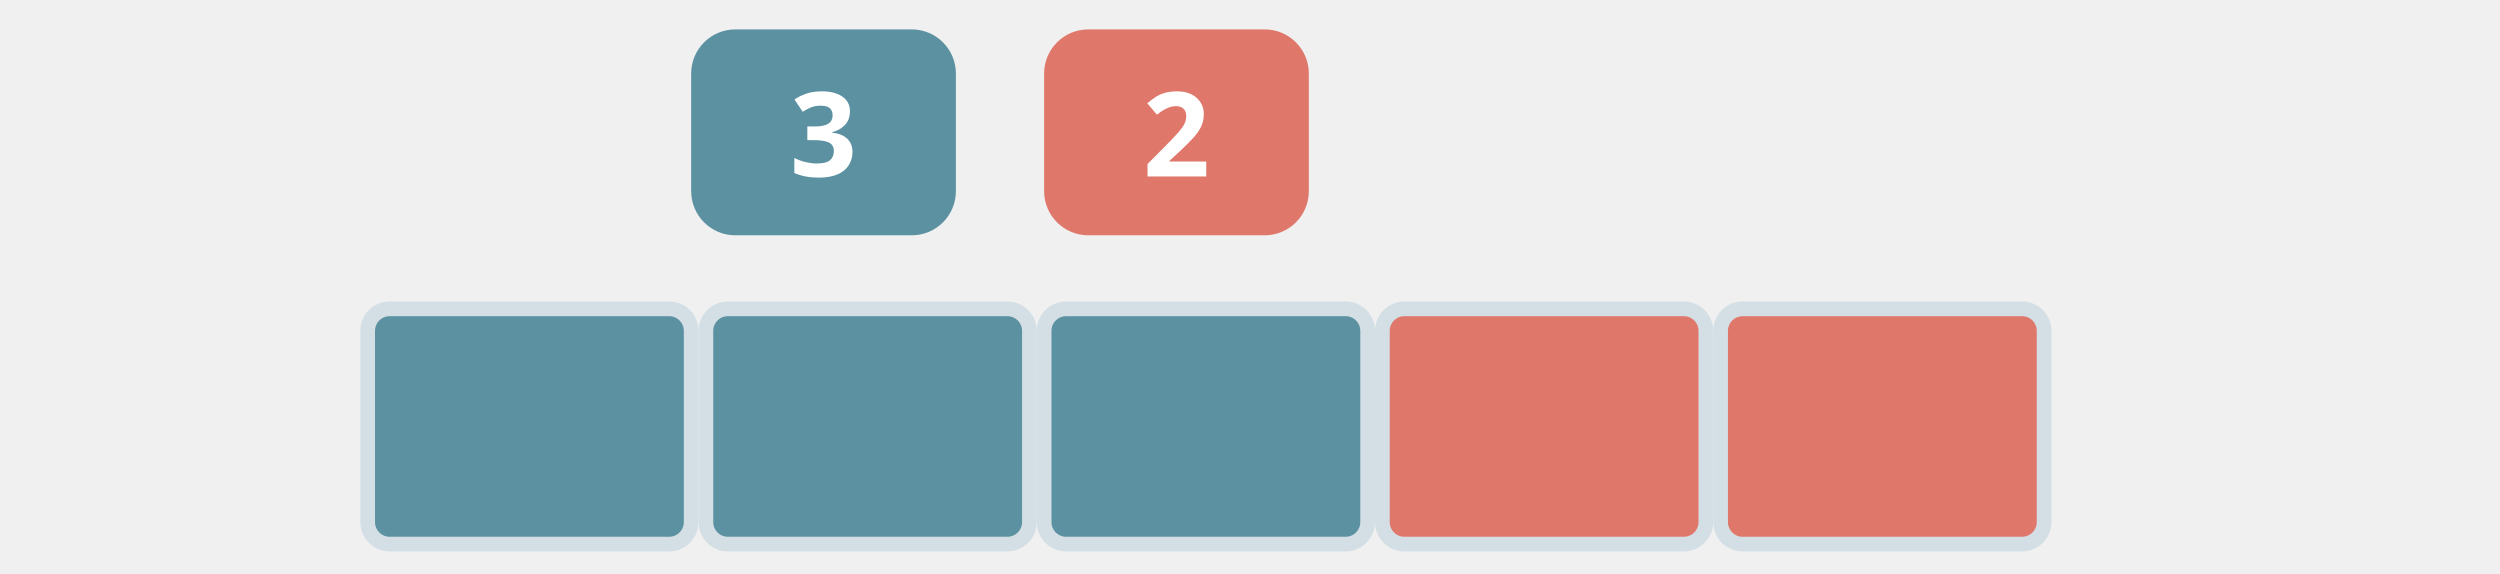
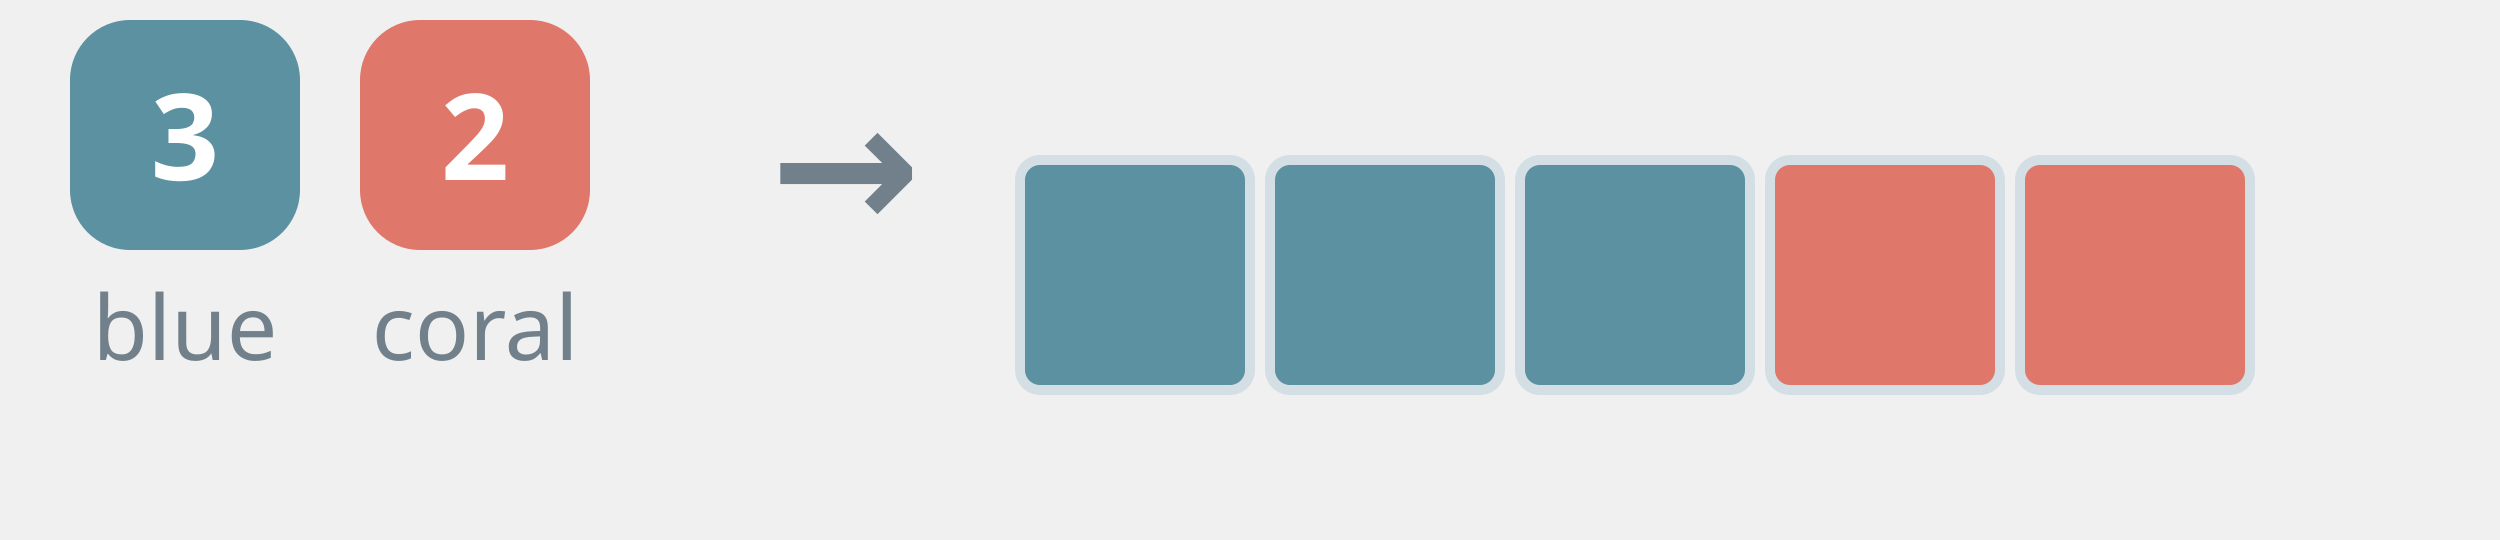
- <svg xmlns="http://www.w3.org/2000/svg" viewBox="0 0 340 78" role="img">
-   <g font-family="system-ui, sans-serif" font-size="16" font-weight="700" text-anchor="middle">
-     <rect x="94" y="4" width="36" height="28" rx="6" fill="#5b91a1" />
-     <text x="112" y="24" fill="#fff">3</text>
-     <rect x="142" y="4" width="36" height="28" rx="6" fill="#df786b" />
-     <text x="160" y="24" fill="#fff">2</text>
+ <svg xmlns="http://www.w3.org/2000/svg" viewBox="0 0 250 54">
+   <g font-family="system-ui, sans-serif" text-anchor="middle">
+     <rect x="7" y="2" width="23" height="23" rx="6" fill="#5b91a1" />
+     <text x="18.5" y="18" fill="#fff" font-size="12" font-weight="700">3</text>
+     <text x="18.5" y="36" fill="#71808a" font-size="9">blue</text>
+     <rect x="36" y="2" width="23" height="23" rx="6" fill="#df786b" />
+     <text x="47.5" y="18" fill="#fff" font-size="12" font-weight="700">2</text>
+     <text x="47.5" y="36" fill="#71808a" font-size="9">coral</text>
  </g>
-   <g stroke="#d4dfe5" stroke-width="2">
-     <rect x="50" y="42" width="44" height="32" rx="3" fill="#5b91a1" />
-     <rect x="96" y="42" width="44" height="32" rx="3" fill="#5b91a1" />
-     <rect x="142" y="42" width="44" height="32" rx="3" fill="#5b91a1" />
-     <rect x="188" y="42" width="44" height="32" rx="3" fill="#df786b" />
-     <rect x="234" y="42" width="44" height="32" rx="3" fill="#df786b" />
+   <text x="77" y="23" fill="#71808a" font-family="system-ui, sans-serif" font-size="18" font-weight="700">→</text>
+   <g stroke="#d4dfe5" stroke-width="1">
+     <rect x="102" y="16" width="23" height="23" rx="2" fill="#5b91a1" />
+     <rect x="127" y="16" width="23" height="23" rx="2" fill="#5b91a1" />
+     <rect x="152" y="16" width="23" height="23" rx="2" fill="#5b91a1" />
+     <rect x="177" y="16" width="23" height="23" rx="2" fill="#df786b" />
+     <rect x="202" y="16" width="23" height="23" rx="2" fill="#df786b" />
  </g>
</svg>
